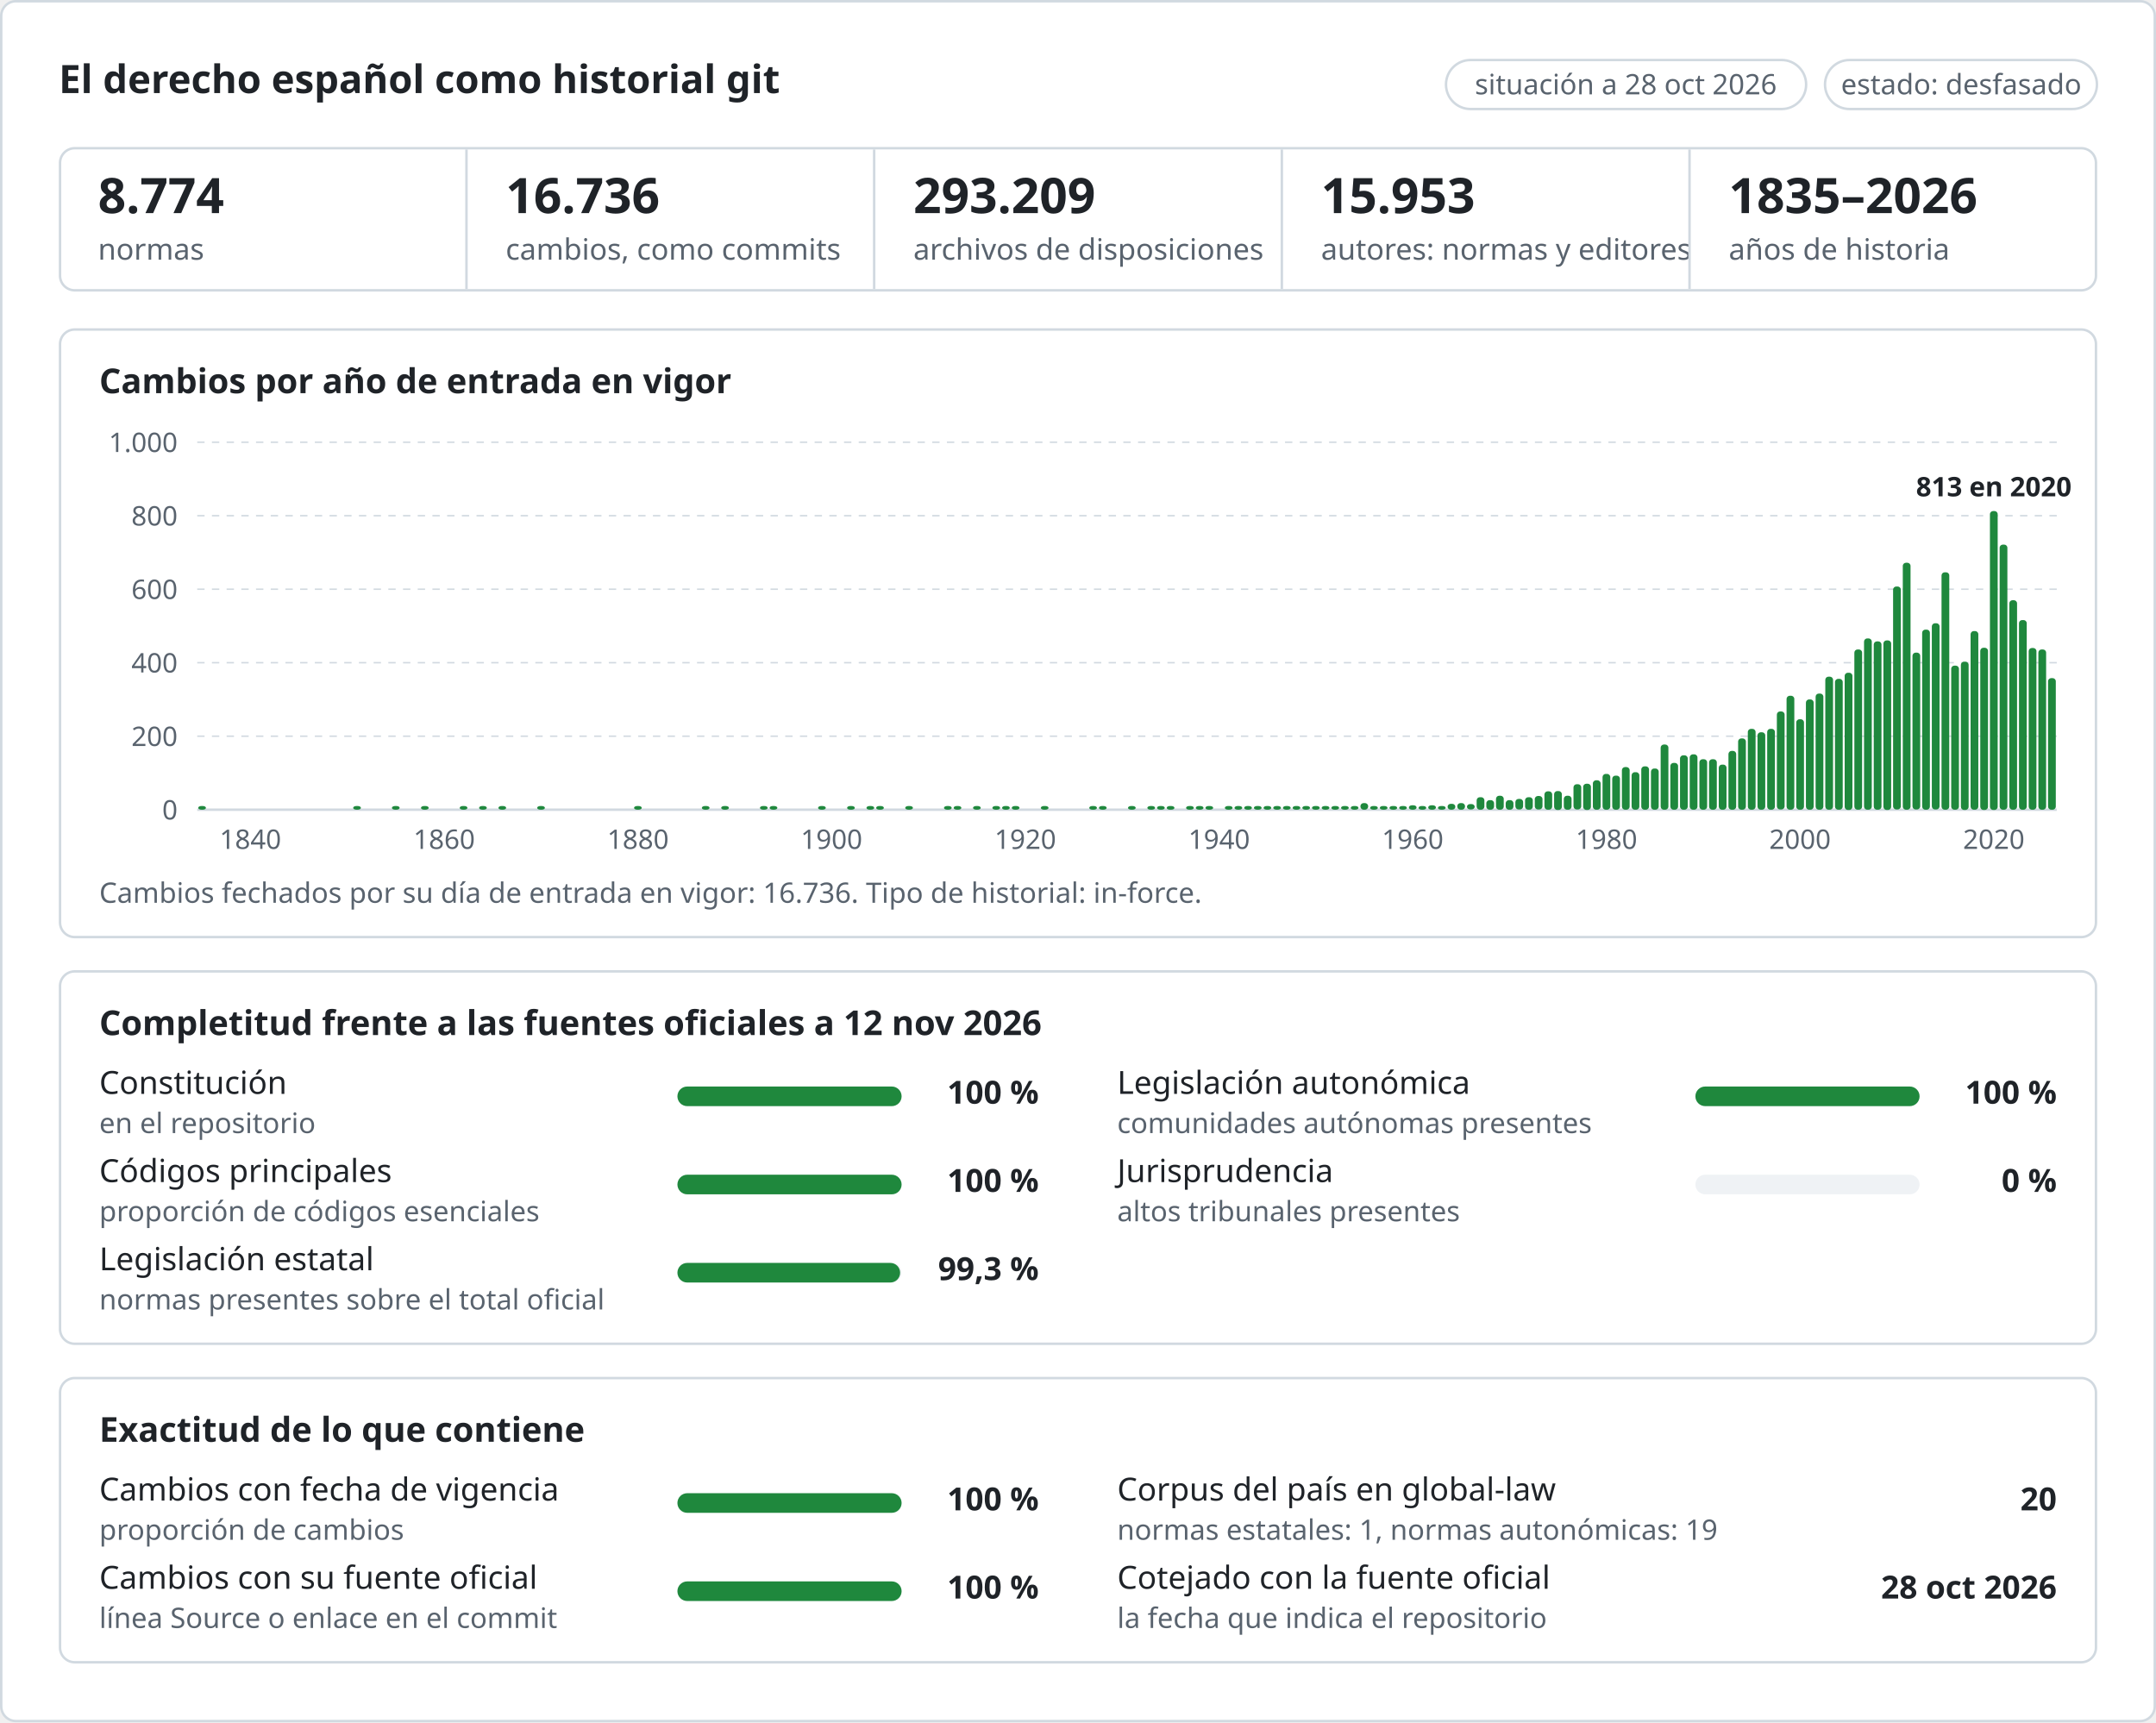
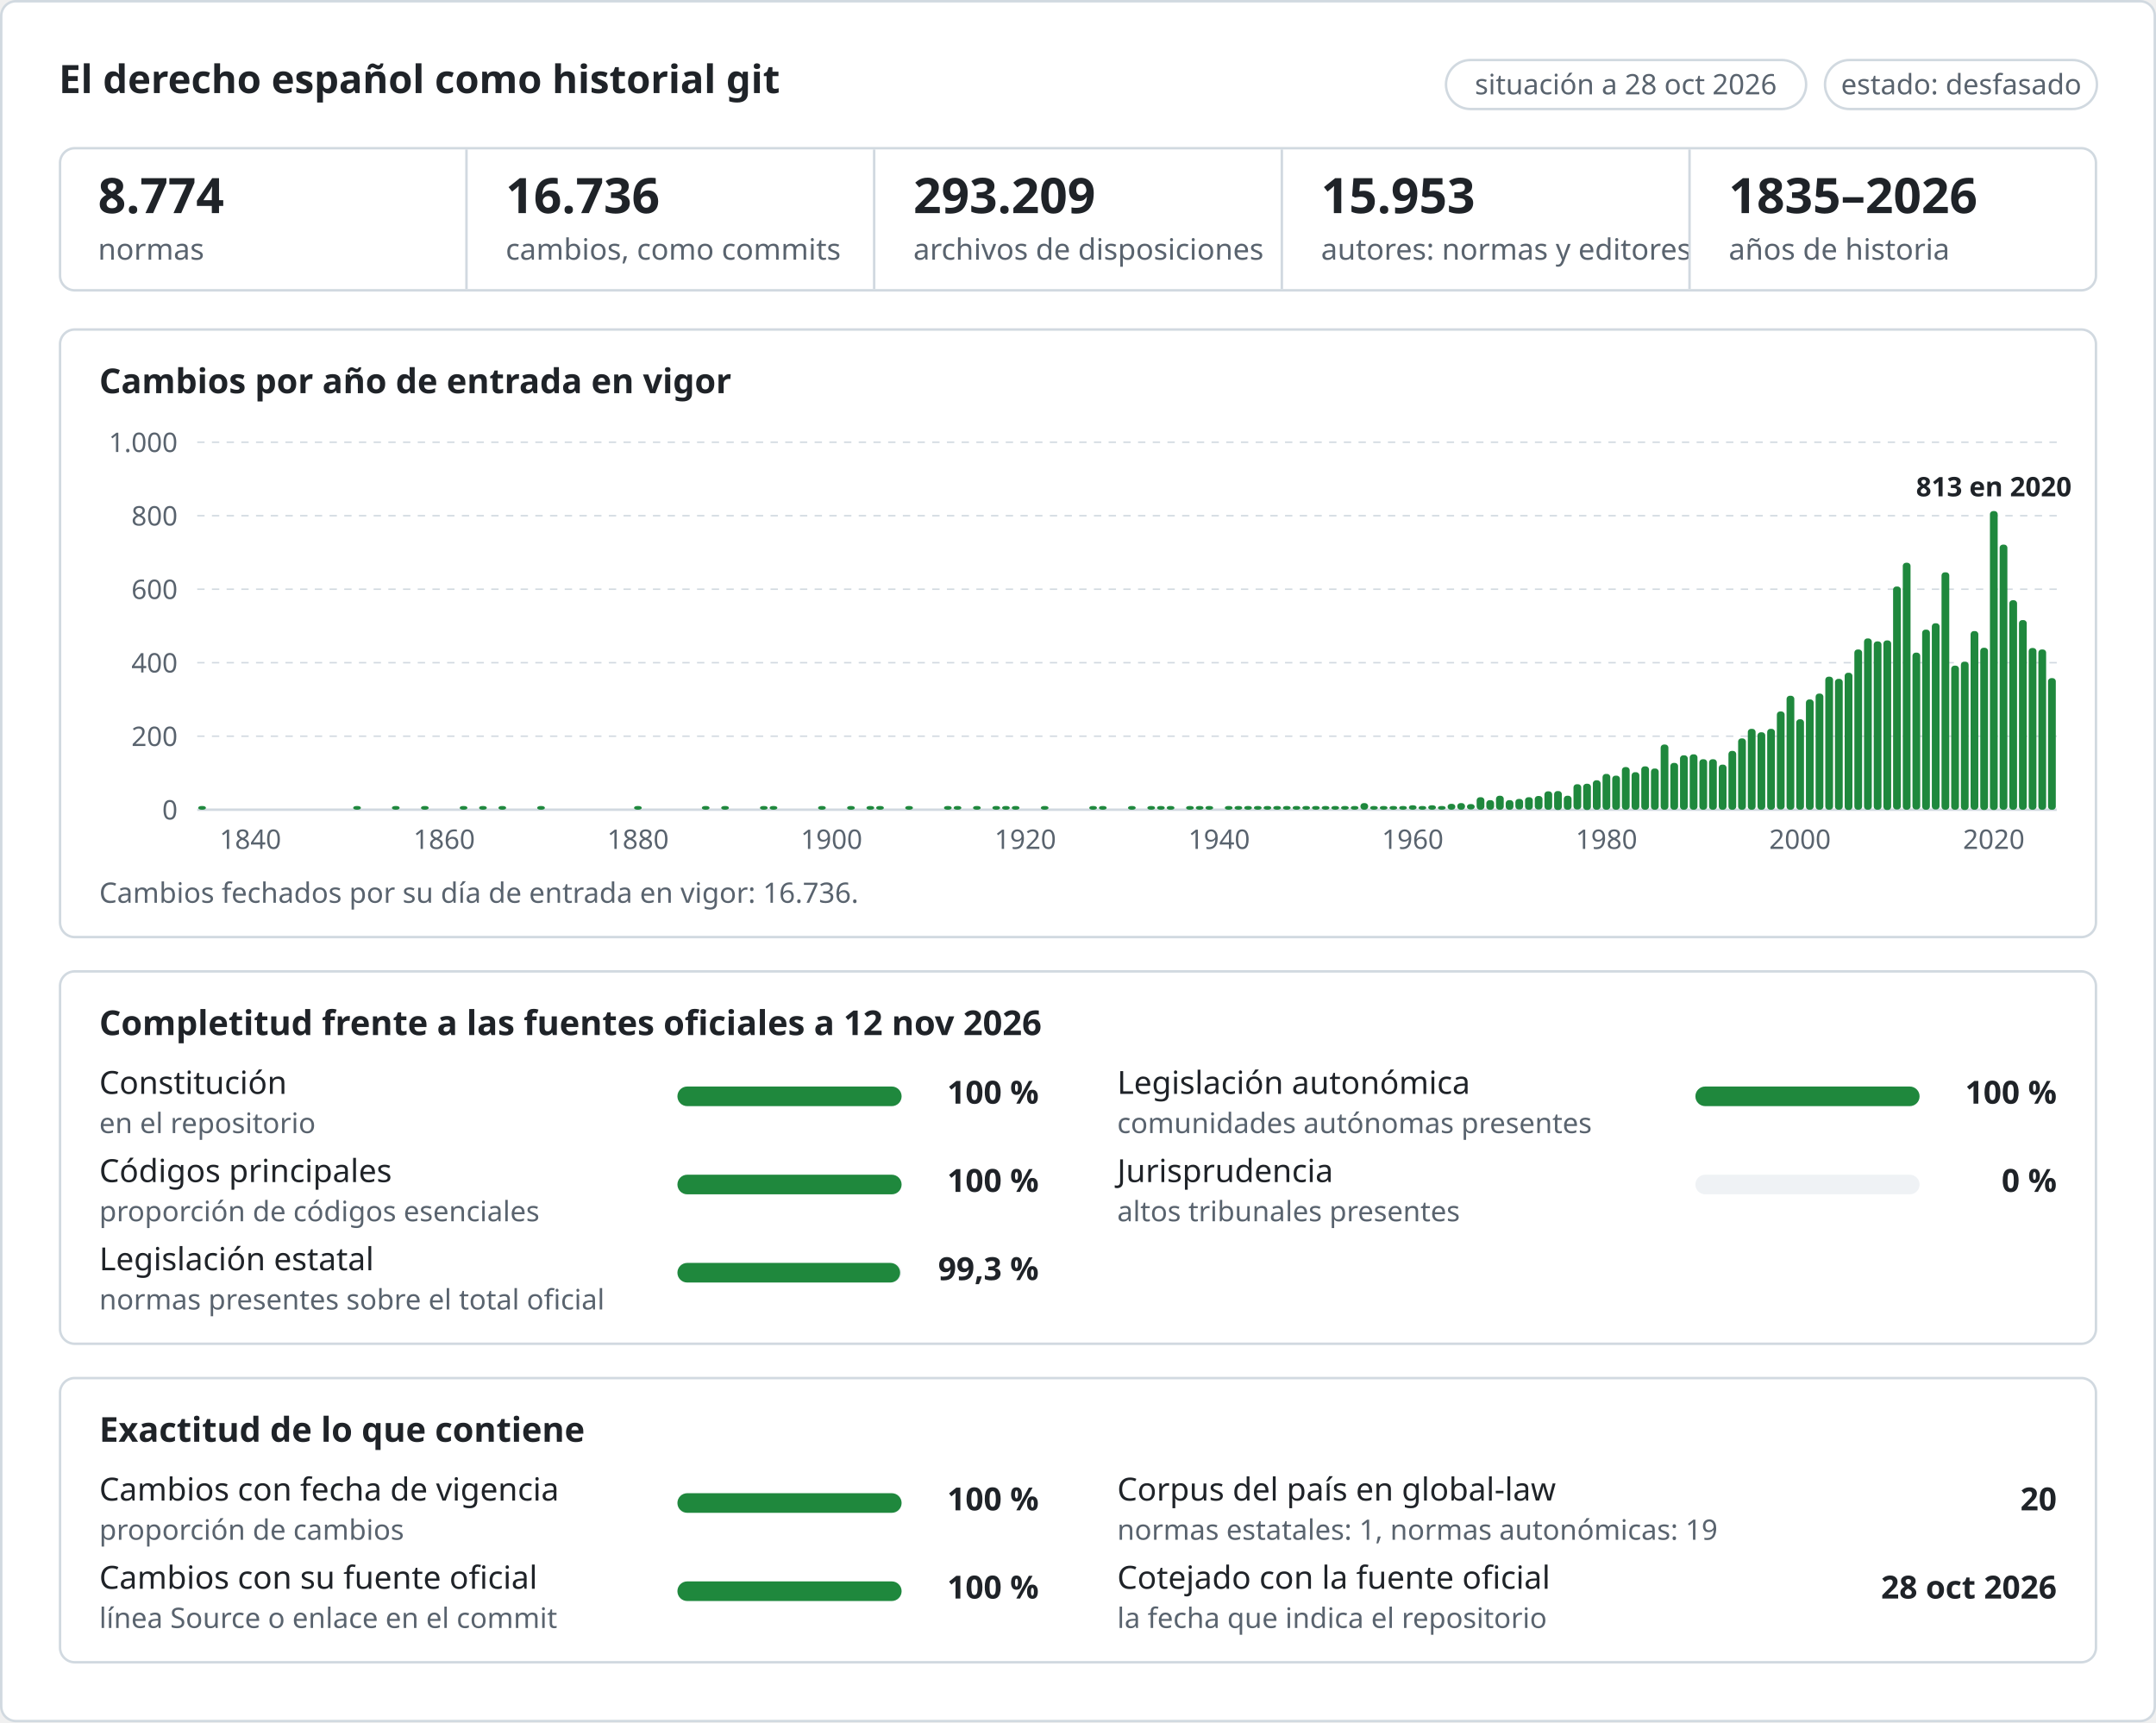
<svg xmlns="http://www.w3.org/2000/svg" width="880" height="703" viewBox="0 0 880 703" font-family="-apple-system,BlinkMacSystemFont,Segoe UI,Noto Sans,Helvetica,Arial,sans-serif">
  <rect x="0.5" y="0.5" width="879" height="702" rx="6" fill="#ffffff" stroke="#d1d9e0" />
  <text x="24" y="38" font-size="16" font-weight="600" fill="#1f2328">El derecho español como historial git</text>
  <rect x="590.2" y="24.5" width="147" height="20" rx="10" fill="none" stroke="#d1d9e0" />
  <text x="663.6" y="38.5" font-size="11.5" font-weight="500" text-anchor="middle" fill="#59636e">situación a 28 oct 2026</text>
  <rect x="744.9" y="24.5" width="111" height="20" rx="10" fill="none" stroke="#d1d9e0" />
  <text x="800.5" y="38.5" font-size="11.5" font-weight="500" text-anchor="middle" fill="#59636e">estado: desfasado</text>
  <rect x="24.5" y="60.5" width="831" height="58" rx="6" fill="#ffffff" stroke="#d1d9e0" />
  <text x="40.0" y="87" font-size="20" font-weight="600" fill="#1f2328">8.774</text>
  <text x="40.0" y="106" font-size="12" fill="#59636e">normas</text>
  <line x1="190.4" y1="61" x2="190.4" y2="118" stroke="#d1d9e0" />
  <text x="206.4" y="87" font-size="20" font-weight="600" fill="#1f2328">16.736</text>
  <text x="206.4" y="106" font-size="12" fill="#59636e">cambios, como commits</text>
  <line x1="356.8" y1="61" x2="356.8" y2="118" stroke="#d1d9e0" />
  <text x="372.8" y="87" font-size="20" font-weight="600" fill="#1f2328">293.209</text>
  <text x="372.8" y="106" font-size="12" fill="#59636e">archivos de disposiciones</text>
  <line x1="523.2" y1="61" x2="523.2" y2="118" stroke="#d1d9e0" />
  <text x="539.2" y="87" font-size="20" font-weight="600" fill="#1f2328">15.953</text>
  <text x="539.2" y="106" font-size="12" fill="#59636e">autores: normas y editores</text>
  <line x1="689.6" y1="61" x2="689.6" y2="118" stroke="#d1d9e0" />
  <text x="705.6" y="87" font-size="20" font-weight="600" fill="#1f2328">1835–2026</text>
  <text x="705.6" y="106" font-size="12" fill="#59636e">años de historia</text>
  <rect x="24.5" y="134.5" width="831" height="248" rx="6" fill="#ffffff" stroke="#d1d9e0" />
  <text x="40.5" y="160.5" font-size="14" font-weight="600" fill="#1f2328">Cambios por año de entrada en vigor</text>
  <line x1="80.5" y1="330.5" x2="839.5" y2="330.5" stroke="#d1d9e0" stroke-width="1" />
  <text x="72.5" y="334.5" font-size="11" text-anchor="end" fill="#59636e">0</text>
  <line x1="80.5" y1="300.5" x2="839.5" y2="300.5" stroke="#d1d9e0" stroke-width="0.6" stroke-dasharray="3 3" />
  <text x="72.5" y="304.5" font-size="11" text-anchor="end" fill="#59636e">200</text>
  <line x1="80.5" y1="270.5" x2="839.5" y2="270.5" stroke="#d1d9e0" stroke-width="0.6" stroke-dasharray="3 3" />
  <text x="72.5" y="274.5" font-size="11" text-anchor="end" fill="#59636e">400</text>
  <line x1="80.5" y1="240.5" x2="839.5" y2="240.5" stroke="#d1d9e0" stroke-width="0.6" stroke-dasharray="3 3" />
  <text x="72.5" y="244.5" font-size="11" text-anchor="end" fill="#59636e">600</text>
  <line x1="80.5" y1="210.5" x2="839.5" y2="210.5" stroke="#d1d9e0" stroke-width="0.6" stroke-dasharray="3 3" />
  <text x="72.5" y="214.5" font-size="11" text-anchor="end" fill="#59636e">800</text>
  <line x1="80.5" y1="180.5" x2="839.5" y2="180.5" stroke="#d1d9e0" stroke-width="0.6" stroke-dasharray="3 3" />
  <text x="72.5" y="184.5" font-size="11" text-anchor="end" fill="#59636e">1.000</text>
  <rect x="80.90" y="329.0" width="3.16" height="1.5" rx="1.3" fill="#1f883d" />
  <text x="102.2" y="346.5" font-size="11" text-anchor="middle" fill="#59636e">1840</text>
  <rect x="144.15" y="329.0" width="3.16" height="1.5" rx="1.3" fill="#1f883d" />
  <rect x="159.96" y="329.0" width="3.16" height="1.5" rx="1.3" fill="#1f883d" />
  <rect x="171.82" y="329.0" width="3.16" height="1.5" rx="1.3" fill="#1f883d" />
  <text x="181.3" y="346.5" font-size="11" text-anchor="middle" fill="#59636e">1860</text>
  <rect x="187.63" y="329.0" width="3.16" height="1.5" rx="1.3" fill="#1f883d" />
  <rect x="195.54" y="329.0" width="3.16" height="1.5" rx="1.3" fill="#1f883d" />
  <rect x="203.44" y="329.0" width="3.16" height="1.5" rx="1.3" fill="#1f883d" />
  <rect x="219.25" y="329.0" width="3.16" height="1.5" rx="1.3" fill="#1f883d" />
  <rect x="258.79" y="329.0" width="3.16" height="1.5" rx="1.3" fill="#1f883d" />
  <text x="260.4" y="346.5" font-size="11" text-anchor="middle" fill="#59636e">1880</text>
  <rect x="286.46" y="329.0" width="3.16" height="1.5" rx="1.3" fill="#1f883d" />
  <rect x="294.36" y="329.0" width="3.16" height="1.5" rx="1.3" fill="#1f883d" />
  <rect x="310.18" y="329.0" width="3.16" height="1.5" rx="1.3" fill="#1f883d" />
  <rect x="314.13" y="329.0" width="3.16" height="1.5" rx="1.3" fill="#1f883d" />
  <rect x="333.90" y="329.0" width="3.16" height="1.5" rx="1.3" fill="#1f883d" />
  <text x="339.4" y="346.5" font-size="11" text-anchor="middle" fill="#59636e">1900</text>
  <rect x="345.75" y="329.0" width="3.16" height="1.5" rx="1.3" fill="#1f883d" />
  <rect x="353.66" y="329.0" width="3.16" height="1.5" rx="1.3" fill="#1f883d" />
  <rect x="357.61" y="329.0" width="3.16" height="1.5" rx="1.3" fill="#1f883d" />
  <rect x="369.47" y="329.0" width="3.16" height="1.5" rx="1.3" fill="#1f883d" />
  <rect x="385.29" y="329.0" width="3.16" height="1.5" rx="1.3" fill="#1f883d" />
  <rect x="389.24" y="329.0" width="3.16" height="1.5" rx="1.3" fill="#1f883d" />
  <rect x="397.15" y="329.0" width="3.16" height="1.5" rx="1.3" fill="#1f883d" />
  <rect x="405.05" y="329.0" width="3.16" height="1.5" rx="1.3" fill="#1f883d" />
  <rect x="409.00" y="329.0" width="3.16" height="1.5" rx="1.3" fill="#1f883d" />
  <rect x="412.96" y="329.0" width="3.16" height="1.5" rx="1.3" fill="#1f883d" />
  <text x="418.5" y="346.5" font-size="11" text-anchor="middle" fill="#59636e">1920</text>
  <rect x="424.82" y="329.0" width="3.16" height="1.5" rx="1.3" fill="#1f883d" />
  <rect x="444.58" y="329.0" width="3.16" height="1.5" rx="1.3" fill="#1f883d" />
  <rect x="448.54" y="329.0" width="3.16" height="1.5" rx="1.3" fill="#1f883d" />
  <rect x="460.40" y="329.0" width="3.16" height="1.5" rx="1.3" fill="#1f883d" />
  <rect x="468.30" y="329.0" width="3.16" height="1.5" rx="1.3" fill="#1f883d" />
  <rect x="472.25" y="329.0" width="3.16" height="1.5" rx="1.3" fill="#1f883d" />
  <rect x="476.21" y="329.0" width="3.16" height="1.5" rx="1.3" fill="#1f883d" />
  <rect x="484.11" y="329.0" width="3.16" height="1.5" rx="1.3" fill="#1f883d" />
  <rect x="488.07" y="329.0" width="3.16" height="1.5" rx="1.3" fill="#1f883d" />
  <rect x="492.02" y="329.0" width="3.16" height="1.5" rx="1.3" fill="#1f883d" />
  <text x="497.6" y="346.5" font-size="11" text-anchor="middle" fill="#59636e">1940</text>
  <rect x="499.93" y="329.0" width="3.16" height="1.5" rx="1.3" fill="#1f883d" />
  <rect x="503.88" y="329.0" width="3.16" height="1.5" rx="1.3" fill="#1f883d" />
  <rect x="507.83" y="329.0" width="3.16" height="1.5" rx="1.3" fill="#1f883d" />
  <rect x="511.79" y="329.0" width="3.16" height="1.5" rx="1.3" fill="#1f883d" />
  <rect x="515.74" y="329.0" width="3.16" height="1.5" rx="1.3" fill="#1f883d" />
  <rect x="519.69" y="329.0" width="3.16" height="1.5" rx="1.3" fill="#1f883d" />
  <rect x="523.65" y="329.0" width="3.16" height="1.5" rx="1.3" fill="#1f883d" />
  <rect x="527.60" y="329.0" width="3.16" height="1.5" rx="1.3" fill="#1f883d" />
  <rect x="531.55" y="329.0" width="3.16" height="1.5" rx="1.3" fill="#1f883d" />
  <rect x="535.50" y="329.0" width="3.16" height="1.5" rx="1.3" fill="#1f883d" />
  <rect x="539.46" y="329.0" width="3.16" height="1.5" rx="1.3" fill="#1f883d" />
  <rect x="543.41" y="329.0" width="3.16" height="1.5" rx="1.3" fill="#1f883d" />
  <rect x="547.36" y="329.0" width="3.16" height="1.5" rx="1.3" fill="#1f883d" />
  <rect x="551.32" y="329.0" width="3.16" height="1.5" rx="1.3" fill="#1f883d" />
  <rect x="555.27" y="327.8" width="3.16" height="2.7" rx="1.3" fill="#1f883d" />
  <rect x="559.22" y="329.0" width="3.16" height="1.5" rx="1.3" fill="#1f883d" />
  <rect x="563.18" y="329.0" width="3.16" height="1.5" rx="1.3" fill="#1f883d" />
  <rect x="567.13" y="329.0" width="3.16" height="1.5" rx="1.3" fill="#1f883d" />
  <rect x="571.08" y="329.0" width="3.16" height="1.5" rx="1.3" fill="#1f883d" />
  <rect x="575.04" y="328.7" width="3.16" height="1.8" rx="1.3" fill="#1f883d" />
  <text x="576.6" y="346.5" font-size="11" text-anchor="middle" fill="#59636e">1960</text>
  <rect x="578.99" y="329.0" width="3.16" height="1.5" rx="1.3" fill="#1f883d" />
  <rect x="582.94" y="328.7" width="3.16" height="1.8" rx="1.3" fill="#1f883d" />
  <rect x="586.90" y="329.0" width="3.16" height="1.5" rx="1.3" fill="#1f883d" />
  <rect x="590.85" y="328.1" width="3.16" height="2.4" rx="1.3" fill="#1f883d" />
  <rect x="594.80" y="327.8" width="3.16" height="2.7" rx="1.3" fill="#1f883d" />
  <rect x="598.75" y="328.2" width="3.16" height="2.2" rx="1.3" fill="#1f883d" />
  <rect x="602.71" y="325.4" width="3.16" height="5.1" rx="1.3" fill="#1f883d" />
  <rect x="606.66" y="326.6" width="3.16" height="3.9" rx="1.3" fill="#1f883d" />
  <rect x="610.61" y="324.8" width="3.16" height="5.7" rx="1.3" fill="#1f883d" />
  <rect x="614.57" y="326.6" width="3.16" height="3.9" rx="1.3" fill="#1f883d" />
  <rect x="618.52" y="326.1" width="3.16" height="4.3" rx="1.3" fill="#1f883d" />
  <rect x="622.47" y="325.4" width="3.16" height="5.1" rx="1.3" fill="#1f883d" />
  <rect x="626.43" y="324.9" width="3.16" height="5.5" rx="1.3" fill="#1f883d" />
  <rect x="630.38" y="323.0" width="3.16" height="7.5" rx="1.3" fill="#1f883d" />
  <rect x="634.33" y="322.9" width="3.16" height="7.7" rx="1.3" fill="#1f883d" />
  <rect x="638.29" y="324.8" width="3.16" height="5.7" rx="1.3" fill="#1f883d" />
  <rect x="642.24" y="320.1" width="3.16" height="10.3" rx="1.3" fill="#1f883d" />
  <rect x="646.19" y="319.9" width="3.16" height="10.7" rx="1.3" fill="#1f883d" />
  <rect x="650.15" y="318.5" width="3.16" height="12.0" rx="1.3" fill="#1f883d" />
  <rect x="654.10" y="315.9" width="3.16" height="14.6" rx="1.3" fill="#1f883d" />
  <text x="655.7" y="346.5" font-size="11" text-anchor="middle" fill="#59636e">1980</text>
  <rect x="658.05" y="316.6" width="3.16" height="13.9" rx="1.3" fill="#1f883d" />
  <rect x="662.00" y="313.1" width="3.16" height="17.4" rx="1.3" fill="#1f883d" />
  <rect x="665.96" y="315.2" width="3.16" height="15.3" rx="1.3" fill="#1f883d" />
  <rect x="669.91" y="312.8" width="3.16" height="17.7" rx="1.3" fill="#1f883d" />
  <rect x="673.86" y="313.7" width="3.16" height="16.8" rx="1.3" fill="#1f883d" />
  <rect x="677.82" y="303.9" width="3.16" height="26.6" rx="1.3" fill="#1f883d" />
  <rect x="681.77" y="311.4" width="3.16" height="19.1" rx="1.3" fill="#1f883d" />
  <rect x="685.72" y="308.3" width="3.16" height="22.2" rx="1.3" fill="#1f883d" />
  <rect x="689.68" y="307.9" width="3.16" height="22.6" rx="1.3" fill="#1f883d" />
  <rect x="693.63" y="309.9" width="3.16" height="20.6" rx="1.3" fill="#1f883d" />
  <rect x="697.58" y="309.9" width="3.16" height="20.6" rx="1.3" fill="#1f883d" />
  <rect x="701.54" y="312.1" width="3.16" height="18.4" rx="1.3" fill="#1f883d" />
  <rect x="705.49" y="306.5" width="3.16" height="24.0" rx="1.3" fill="#1f883d" />
  <rect x="709.44" y="301.4" width="3.16" height="29.1" rx="1.3" fill="#1f883d" />
  <rect x="713.40" y="297.5" width="3.16" height="33.0" rx="1.3" fill="#1f883d" />
  <rect x="717.35" y="298.9" width="3.16" height="31.6" rx="1.3" fill="#1f883d" />
  <rect x="721.30" y="297.5" width="3.16" height="33.0" rx="1.3" fill="#1f883d" />
  <rect x="725.25" y="290.4" width="3.16" height="40.0" rx="1.3" fill="#1f883d" />
  <rect x="729.21" y="284.0" width="3.16" height="46.5" rx="1.3" fill="#1f883d" />
  <rect x="733.16" y="293.6" width="3.16" height="36.9" rx="1.3" fill="#1f883d" />
  <text x="734.7" y="346.5" font-size="11" text-anchor="middle" fill="#59636e">2000</text>
  <rect x="737.11" y="285.5" width="3.16" height="45.0" rx="1.3" fill="#1f883d" />
  <rect x="741.07" y="283.1" width="3.16" height="47.4" rx="1.3" fill="#1f883d" />
  <rect x="745.02" y="276.2" width="3.16" height="54.3" rx="1.3" fill="#1f883d" />
  <rect x="748.97" y="277.1" width="3.16" height="53.4" rx="1.3" fill="#1f883d" />
  <rect x="752.93" y="274.6" width="3.16" height="56.0" rx="1.3" fill="#1f883d" />
  <rect x="756.88" y="265.1" width="3.16" height="65.4" rx="1.3" fill="#1f883d" />
  <rect x="760.83" y="260.6" width="3.16" height="69.9" rx="1.3" fill="#1f883d" />
  <rect x="764.79" y="261.8" width="3.16" height="68.7" rx="1.3" fill="#1f883d" />
  <rect x="768.74" y="261.4" width="3.16" height="69.2" rx="1.3" fill="#1f883d" />
  <rect x="772.69" y="239.4" width="3.16" height="91.0" rx="1.3" fill="#1f883d" />
  <rect x="776.65" y="229.7" width="3.16" height="100.8" rx="1.3" fill="#1f883d" />
  <rect x="780.60" y="266.4" width="3.16" height="64.0" rx="1.3" fill="#1f883d" />
  <rect x="784.55" y="257.0" width="3.16" height="73.5" rx="1.3" fill="#1f883d" />
  <rect x="788.50" y="254.4" width="3.16" height="76.0" rx="1.3" fill="#1f883d" />
  <rect x="792.46" y="233.6" width="3.16" height="96.9" rx="1.3" fill="#1f883d" />
  <rect x="796.41" y="271.7" width="3.16" height="58.8" rx="1.3" fill="#1f883d" />
  <rect x="800.36" y="270.1" width="3.16" height="60.5" rx="1.3" fill="#1f883d" />
  <rect x="804.32" y="257.6" width="3.16" height="72.9" rx="1.3" fill="#1f883d" />
  <rect x="808.27" y="264.4" width="3.16" height="66.2" rx="1.3" fill="#1f883d" />
  <rect x="812.22" y="208.6" width="3.16" height="122.0" rx="1.3" fill="#1f883d" />
  <text x="813.8" y="346.5" font-size="11" text-anchor="middle" fill="#59636e">2020</text>
  <text x="813.8" y="202.6" font-size="11" font-weight="600" text-anchor="middle" fill="#1f2328">813 en 2020</text>
  <rect x="816.18" y="222.3" width="3.16" height="108.2" rx="1.3" fill="#1f883d" />
  <rect x="820.13" y="245.0" width="3.16" height="85.5" rx="1.3" fill="#1f883d" />
  <rect x="824.08" y="253.1" width="3.16" height="77.4" rx="1.3" fill="#1f883d" />
  <rect x="828.04" y="264.5" width="3.16" height="66.0" rx="1.3" fill="#1f883d" />
  <rect x="831.99" y="265.1" width="3.16" height="65.4" rx="1.3" fill="#1f883d" />
  <rect x="835.94" y="276.8" width="3.16" height="53.7" rx="1.3" fill="#1f883d" />
-   <text x="40.5" y="368.5" font-size="11.5" fill="#59636e">Cambios fechados por su día de entrada en vigor: 16.736. Tipo de historial: in-force.</text>
+   <text x="40.5" y="368.5" font-size="11.5" fill="#59636e">Cambios fechados por su día de entrada en vigor: 16.736.</text>
  <rect x="24.5" y="396.5" width="831" height="152" rx="6" fill="#ffffff" stroke="#d1d9e0" />
  <text x="40.5" y="422.5" font-size="14" font-weight="600" fill="#1f2328">Completitud frente a las fuentes oficiales a 12 nov 2026</text>
  <text x="40.5" y="446.5" font-size="13" fill="#1f2328">Constitución</text>
  <text x="40.5" y="462.5" font-size="11.5" fill="#59636e">en el repositorio</text>
  <g>
    <rect x="276.5" y="443.5" width="91.5" height="8" rx="4" fill="#eff2f5" />
    <rect x="276.5" y="443.5" width="91.5" height="8" rx="4" fill="#1f883d" />
  </g>
  <text x="424.0" y="450.5" font-size="13" font-weight="600" text-anchor="end" fill="#1f2328">100 %</text>
  <text x="40.5" y="482.5" font-size="13" fill="#1f2328">Códigos principales</text>
  <text x="40.5" y="498.5" font-size="11.5" fill="#59636e">proporción de códigos esenciales</text>
  <g>
    <rect x="276.5" y="479.5" width="91.5" height="8" rx="4" fill="#eff2f5" />
    <rect x="276.5" y="479.5" width="91.5" height="8" rx="4" fill="#1f883d" />
  </g>
  <text x="424.0" y="486.5" font-size="13" font-weight="600" text-anchor="end" fill="#1f2328">100 %</text>
  <text x="40.5" y="518.5" font-size="13" fill="#1f2328">Legislación estatal</text>
  <text x="40.5" y="534.5" font-size="11.5" fill="#59636e">normas presentes sobre el total oficial</text>
  <g>
    <rect x="276.5" y="515.5" width="91.5" height="8" rx="4" fill="#eff2f5" />
    <rect x="276.5" y="515.5" width="90.9" height="8" rx="4" fill="#1f883d" />
  </g>
  <text x="424.0" y="522.5" font-size="13" font-weight="600" text-anchor="end" fill="#1f2328">99,3 %</text>
  <text x="456.0" y="446.5" font-size="13" fill="#1f2328">Legislación autonómica</text>
  <text x="456.0" y="462.5" font-size="11.5" fill="#59636e">comunidades autónomas presentes</text>
  <g>
    <rect x="692.0" y="443.5" width="91.5" height="8" rx="4" fill="#eff2f5" />
    <rect x="692.0" y="443.5" width="91.5" height="8" rx="4" fill="#1f883d" />
  </g>
  <text x="839.5" y="450.5" font-size="13" font-weight="600" text-anchor="end" fill="#1f2328">100 %</text>
  <text x="456.0" y="482.5" font-size="13" fill="#1f2328">Jurisprudencia</text>
  <text x="456.0" y="498.5" font-size="11.5" fill="#59636e">altos tribunales presentes</text>
  <g>
    <rect x="692.0" y="479.5" width="91.5" height="8" rx="4" fill="#eff2f5" />
  </g>
  <text x="839.5" y="486.5" font-size="13" font-weight="600" text-anchor="end" fill="#1f2328">0 %</text>
  <rect x="24.5" y="562.5" width="831" height="116" rx="6" fill="#ffffff" stroke="#d1d9e0" />
  <text x="40.5" y="588.5" font-size="14" font-weight="600" fill="#1f2328">Exactitud de lo que contiene</text>
  <text x="40.5" y="612.5" font-size="13" fill="#1f2328">Cambios con fecha de vigencia</text>
  <text x="40.5" y="628.5" font-size="11.5" fill="#59636e">proporción de cambios</text>
  <g>
    <rect x="276.5" y="609.5" width="91.5" height="8" rx="4" fill="#eff2f5" />
    <rect x="276.5" y="609.5" width="91.5" height="8" rx="4" fill="#1f883d" />
  </g>
  <text x="424.0" y="616.5" font-size="13" font-weight="600" text-anchor="end" fill="#1f2328">100 %</text>
  <text x="40.5" y="648.5" font-size="13" fill="#1f2328">Cambios con su fuente oficial</text>
  <text x="40.5" y="664.5" font-size="11.5" fill="#59636e">línea Source o enlace en el commit</text>
  <g>
    <rect x="276.5" y="645.5" width="91.5" height="8" rx="4" fill="#eff2f5" />
    <rect x="276.5" y="645.5" width="91.5" height="8" rx="4" fill="#1f883d" />
  </g>
  <text x="424.0" y="652.5" font-size="13" font-weight="600" text-anchor="end" fill="#1f2328">100 %</text>
  <text x="456.0" y="612.5" font-size="13" fill="#1f2328">Corpus del país en global-law</text>
  <text x="456.0" y="628.5" font-size="11.5" fill="#59636e">normas estatales: 1, normas autonómicas: 19</text>
  <text x="839.5" y="616.5" font-size="13" font-weight="600" text-anchor="end" fill="#1f2328">20</text>
  <text x="456.0" y="648.5" font-size="13" fill="#1f2328">Cotejado con la fuente oficial</text>
  <text x="456.0" y="664.5" font-size="11.5" fill="#59636e">la fecha que indica el repositorio</text>
  <text x="839.5" y="652.5" font-size="13" font-weight="600" text-anchor="end" fill="#1f2328">28 oct 2026</text>
</svg>
